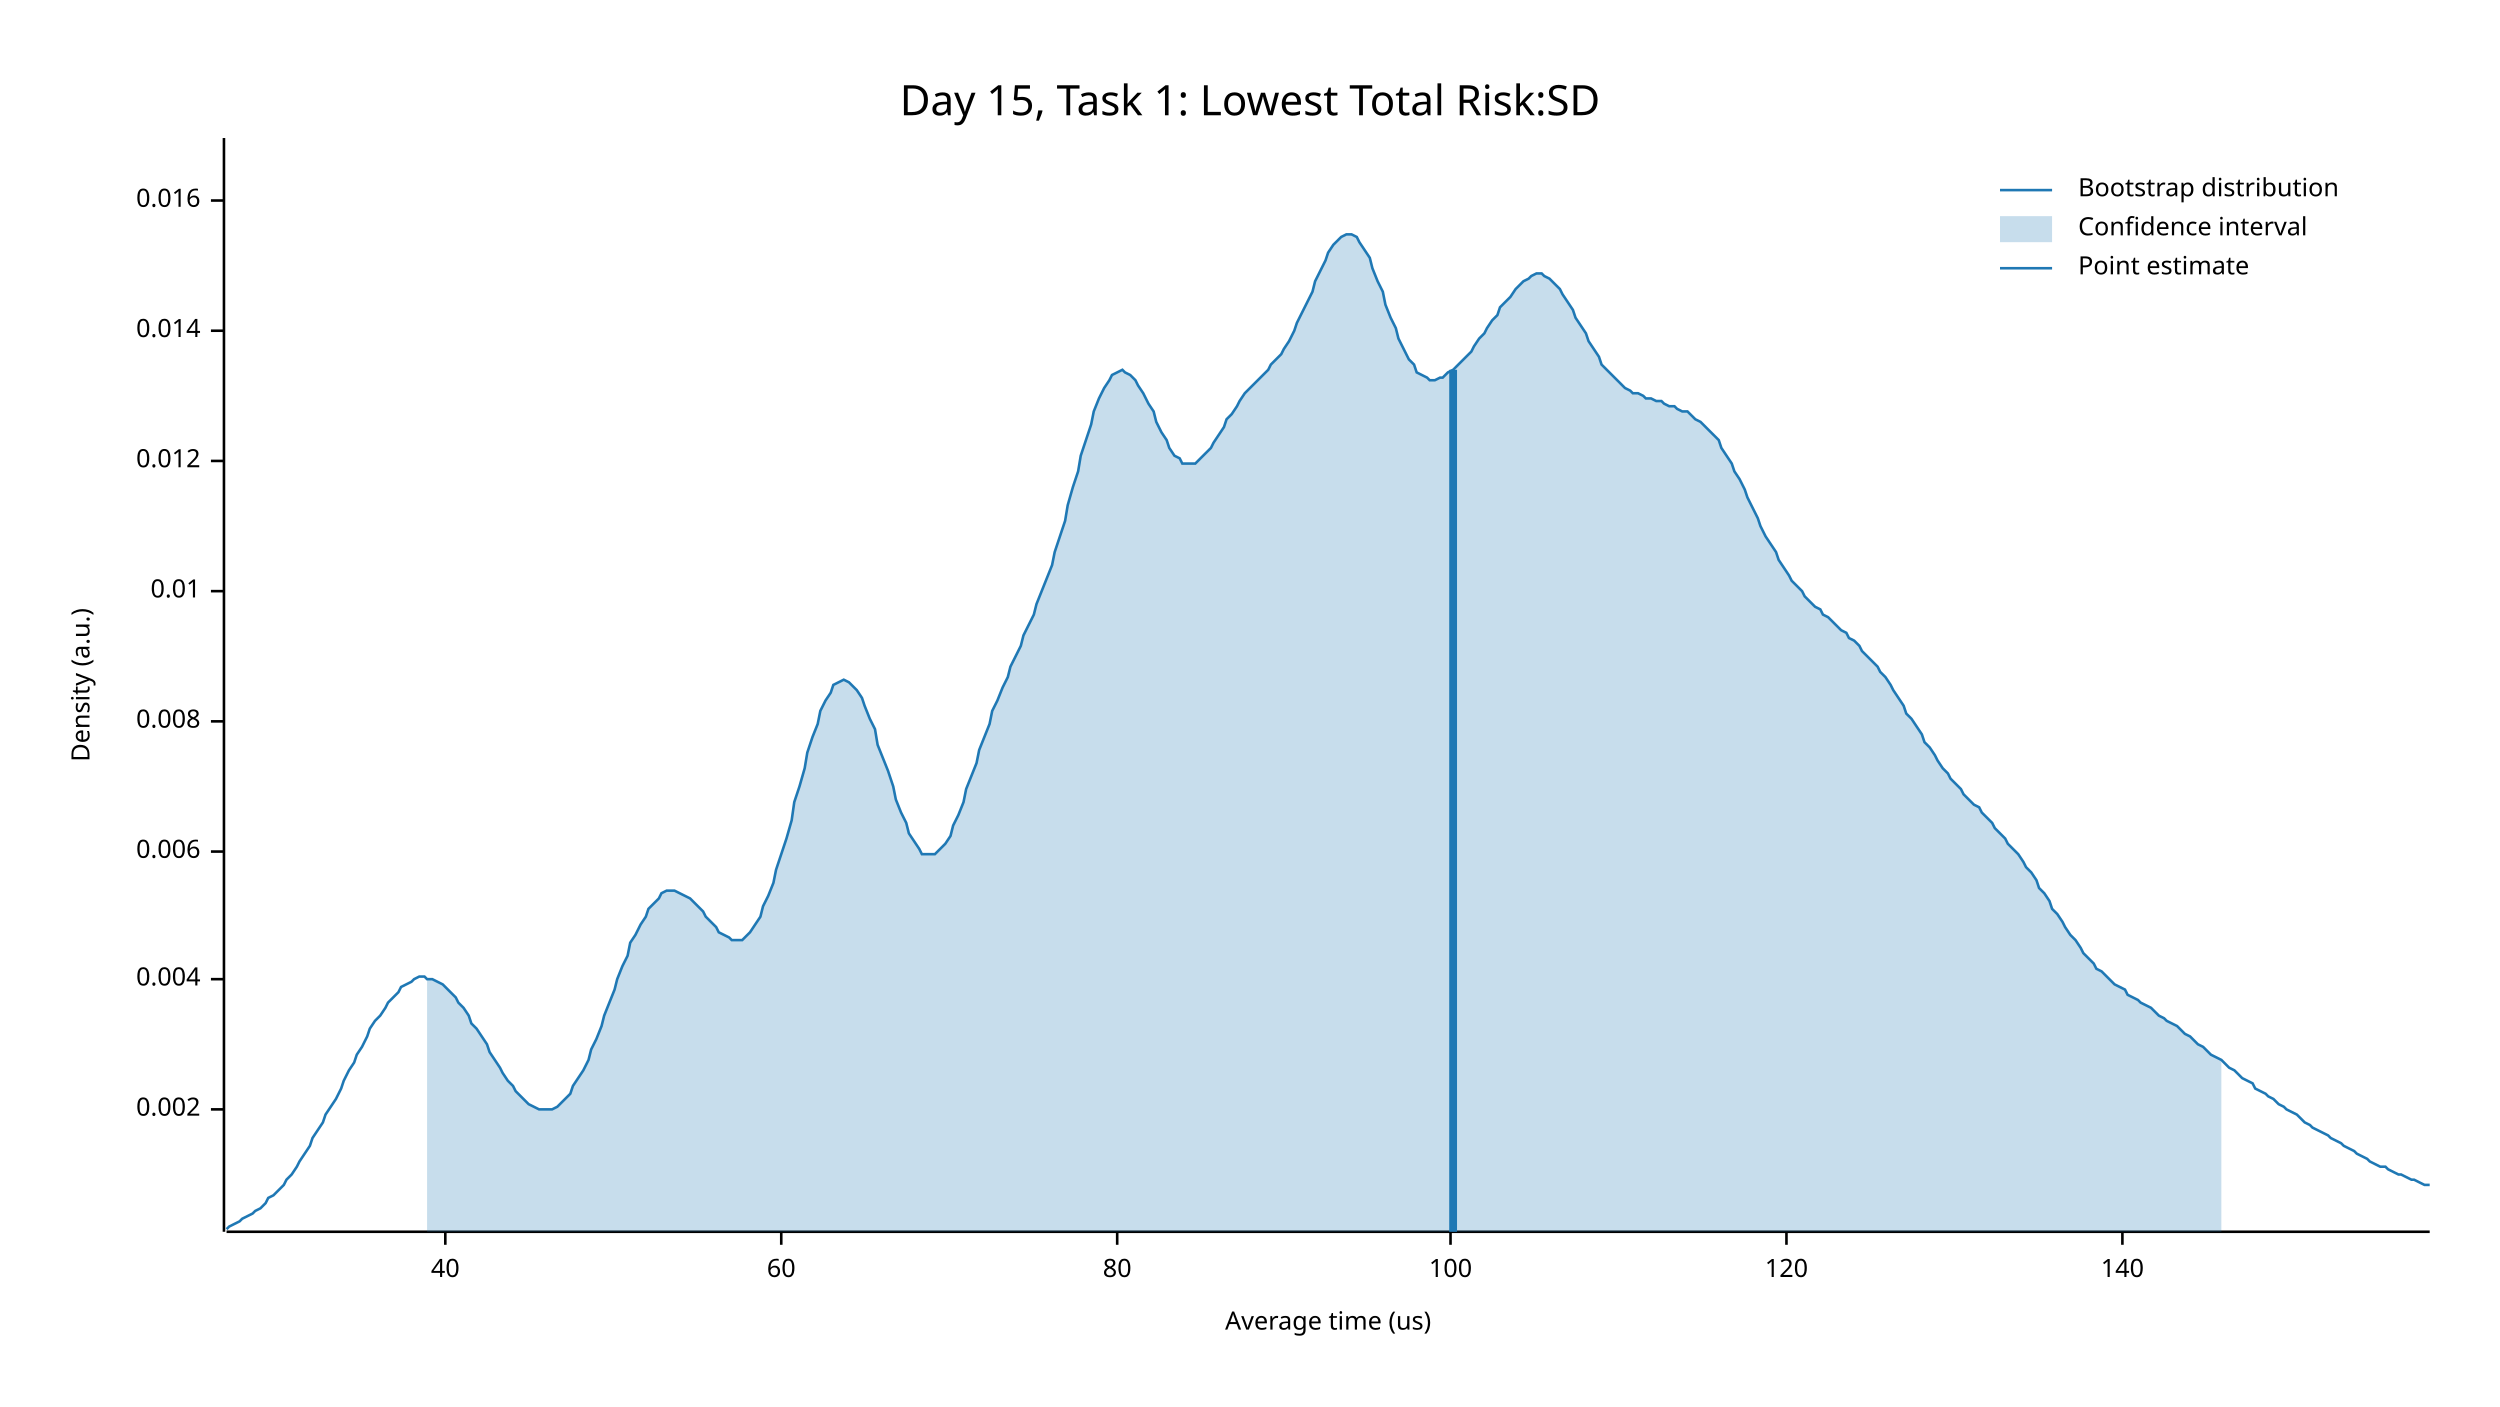
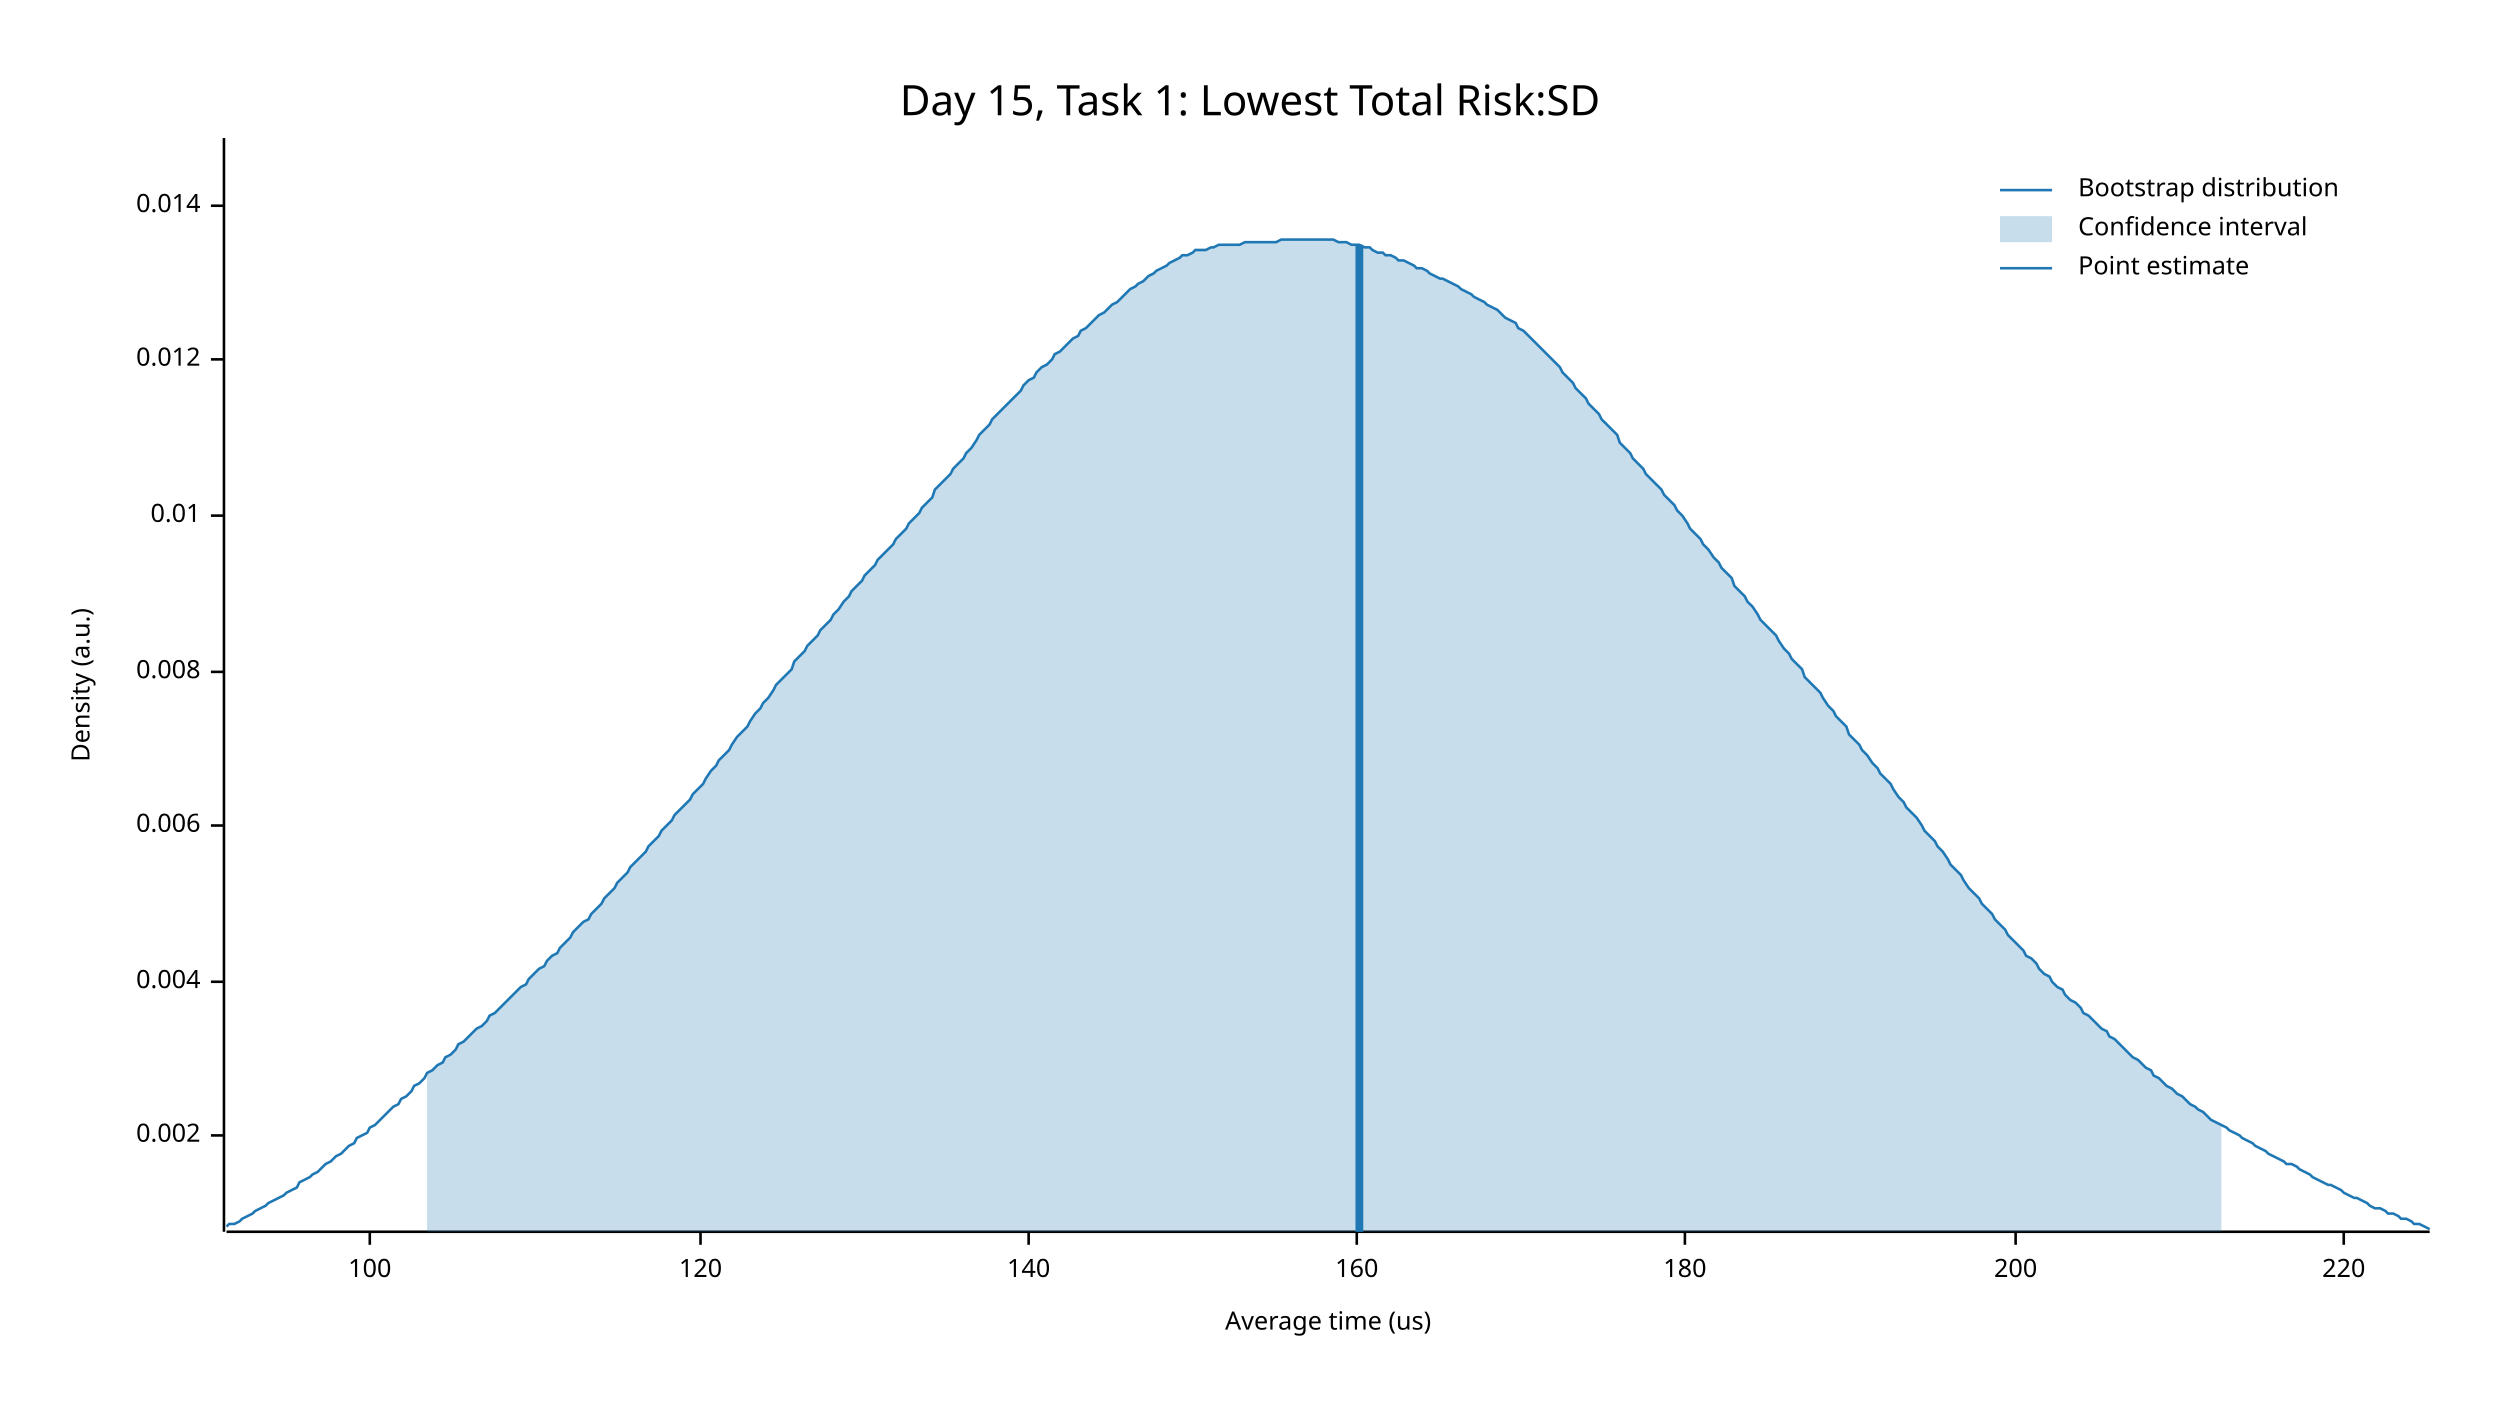
<svg xmlns="http://www.w3.org/2000/svg" width="960" height="540" viewBox="0 0 960 540">
  <text x="480" y="32" dy="0.76em" text-anchor="middle" font-family="sans-serif" font-size="16.129" opacity="1" fill="#000000">
Day 15, Task 1: Lowest Total Risk:SD
</text>
  <text x="27" y="263" dy="0.76em" text-anchor="middle" font-family="sans-serif" font-size="9.677" opacity="1" fill="#000000" transform="rotate(270, 27, 263)">
Density (a.u.)
</text>
  <text x="510" y="513" dy="-0.5ex" text-anchor="middle" font-family="sans-serif" font-size="9.677" opacity="1" fill="#000000">
Average time (us)
</text>
  <polyline fill="none" opacity="1" stroke="#000000" stroke-width="1" points="86,53 86,473 " />
-   <text x="77" y="426" dy="0.5ex" text-anchor="end" font-family="sans-serif" font-size="9.677" opacity="1" fill="#000000">
+   <text x="77" y="436" dy="0.5ex" text-anchor="end" font-family="sans-serif" font-size="9.677" opacity="1" fill="#000000">
0.002
</text>
-   <polyline fill="none" opacity="1" stroke="#000000" stroke-width="1" points="81,426 86,426 " />
-   <text x="77" y="376" dy="0.5ex" text-anchor="end" font-family="sans-serif" font-size="9.677" opacity="1" fill="#000000">
+   <polyline fill="none" opacity="1" stroke="#000000" stroke-width="1" points="81,436 86,436 " />
+   <text x="77" y="377" dy="0.5ex" text-anchor="end" font-family="sans-serif" font-size="9.677" opacity="1" fill="#000000">
0.004
</text>
-   <polyline fill="none" opacity="1" stroke="#000000" stroke-width="1" points="81,376 86,376 " />
-   <text x="77" y="327" dy="0.5ex" text-anchor="end" font-family="sans-serif" font-size="9.677" opacity="1" fill="#000000">
+   <polyline fill="none" opacity="1" stroke="#000000" stroke-width="1" points="81,377 86,377 " />
+   <text x="77" y="317" dy="0.5ex" text-anchor="end" font-family="sans-serif" font-size="9.677" opacity="1" fill="#000000">
0.006
</text>
-   <polyline fill="none" opacity="1" stroke="#000000" stroke-width="1" points="81,327 86,327 " />
-   <text x="77" y="277" dy="0.5ex" text-anchor="end" font-family="sans-serif" font-size="9.677" opacity="1" fill="#000000">
+   <polyline fill="none" opacity="1" stroke="#000000" stroke-width="1" points="81,317 86,317 " />
+   <text x="77" y="258" dy="0.5ex" text-anchor="end" font-family="sans-serif" font-size="9.677" opacity="1" fill="#000000">
0.008
</text>
-   <polyline fill="none" opacity="1" stroke="#000000" stroke-width="1" points="81,277 86,277 " />
-   <text x="77" y="227" dy="0.5ex" text-anchor="end" font-family="sans-serif" font-size="9.677" opacity="1" fill="#000000">
+   <polyline fill="none" opacity="1" stroke="#000000" stroke-width="1" points="81,258 86,258 " />
+   <text x="77" y="198" dy="0.5ex" text-anchor="end" font-family="sans-serif" font-size="9.677" opacity="1" fill="#000000">
0.01
</text>
-   <polyline fill="none" opacity="1" stroke="#000000" stroke-width="1" points="81,227 86,227 " />
-   <text x="77" y="177" dy="0.5ex" text-anchor="end" font-family="sans-serif" font-size="9.677" opacity="1" fill="#000000">
+   <polyline fill="none" opacity="1" stroke="#000000" stroke-width="1" points="81,198 86,198 " />
+   <text x="77" y="138" dy="0.5ex" text-anchor="end" font-family="sans-serif" font-size="9.677" opacity="1" fill="#000000">
0.012
</text>
-   <polyline fill="none" opacity="1" stroke="#000000" stroke-width="1" points="81,177 86,177 " />
-   <text x="77" y="127" dy="0.5ex" text-anchor="end" font-family="sans-serif" font-size="9.677" opacity="1" fill="#000000">
+   <polyline fill="none" opacity="1" stroke="#000000" stroke-width="1" points="81,138 86,138 " />
+   <text x="77" y="79" dy="0.5ex" text-anchor="end" font-family="sans-serif" font-size="9.677" opacity="1" fill="#000000">
0.014
</text>
-   <polyline fill="none" opacity="1" stroke="#000000" stroke-width="1" points="81,127 86,127 " />
-   <text x="77" y="77" dy="0.5ex" text-anchor="end" font-family="sans-serif" font-size="9.677" opacity="1" fill="#000000">
- 0.016
- </text>
-   <polyline fill="none" opacity="1" stroke="#000000" stroke-width="1" points="81,77 86,77 " />
+   <polyline fill="none" opacity="1" stroke="#000000" stroke-width="1" points="81,79 86,79 " />
  <polyline fill="none" opacity="1" stroke="#000000" stroke-width="1" points="87,473 933,473 " />
-   <text x="171" y="483" dy="0.76em" text-anchor="middle" font-family="sans-serif" font-size="9.677" opacity="1" fill="#000000">
- 40
- </text>
-   <polyline fill="none" opacity="1" stroke="#000000" stroke-width="1" points="171,473 171,478 " />
-   <text x="300" y="483" dy="0.76em" text-anchor="middle" font-family="sans-serif" font-size="9.677" opacity="1" fill="#000000">
- 60
- </text>
-   <polyline fill="none" opacity="1" stroke="#000000" stroke-width="1" points="300,473 300,478 " />
-   <text x="429" y="483" dy="0.76em" text-anchor="middle" font-family="sans-serif" font-size="9.677" opacity="1" fill="#000000">
- 80
- </text>
-   <polyline fill="none" opacity="1" stroke="#000000" stroke-width="1" points="429,473 429,478 " />
-   <text x="557" y="483" dy="0.76em" text-anchor="middle" font-family="sans-serif" font-size="9.677" opacity="1" fill="#000000">
+   <text x="142" y="483" dy="0.76em" text-anchor="middle" font-family="sans-serif" font-size="9.677" opacity="1" fill="#000000">
100
</text>
-   <polyline fill="none" opacity="1" stroke="#000000" stroke-width="1" points="557,473 557,478 " />
-   <text x="686" y="483" dy="0.76em" text-anchor="middle" font-family="sans-serif" font-size="9.677" opacity="1" fill="#000000">
+   <polyline fill="none" opacity="1" stroke="#000000" stroke-width="1" points="142,473 142,478 " />
+   <text x="269" y="483" dy="0.76em" text-anchor="middle" font-family="sans-serif" font-size="9.677" opacity="1" fill="#000000">
120
</text>
-   <polyline fill="none" opacity="1" stroke="#000000" stroke-width="1" points="686,473 686,478 " />
-   <text x="815" y="483" dy="0.76em" text-anchor="middle" font-family="sans-serif" font-size="9.677" opacity="1" fill="#000000">
+   <polyline fill="none" opacity="1" stroke="#000000" stroke-width="1" points="269,473 269,478 " />
+   <text x="395" y="483" dy="0.76em" text-anchor="middle" font-family="sans-serif" font-size="9.677" opacity="1" fill="#000000">
140
</text>
-   <polyline fill="none" opacity="1" stroke="#000000" stroke-width="1" points="815,473 815,478 " />
-   <polyline fill="none" opacity="1" stroke="#1F78B4" stroke-width="1" points="87,472 88,471 90,470 92,469 93,468 95,467 97,466 98,465 100,464 102,462 103,460 105,459 107,457 109,455 110,453 112,451 114,448 115,446 117,443 119,440 120,437 122,434 124,431 125,428 127,425 129,422 131,418 132,415 134,411 136,408 137,405 139,402 141,398 142,395 144,392 146,390 148,387 149,385 151,383 153,381 154,379 156,378 158,377 159,376 161,375 163,375 164,376 166,376 168,377 170,378 171,379 173,381 175,383 176,385 178,387 180,390 181,393 183,395 185,398 187,401 188,404 190,407 192,410 193,412 195,415 197,417 198,419 200,421 202,423 203,424 205,425 207,426 209,426 210,426 212,426 214,425 215,424 217,422 219,420 220,417 222,414 224,411 226,407 227,403 229,399 231,394 232,390 234,385 236,380 237,376 239,371 241,367 242,362 244,359 246,355 248,352 249,349 251,347 253,345 254,343 256,342 258,342 259,342 261,343 263,344 265,345 266,346 268,348 270,350 271,352 273,354 275,356 276,358 278,359 280,360 281,361 283,361 285,361 287,359 288,358 290,355 292,352 293,348 295,344 297,339 298,334 300,328 302,322 304,315 305,308 307,302 309,295 310,289 312,283 314,278 315,273 317,269 319,266 320,263 322,262 324,261 326,262 327,263 329,265 331,268 332,271 334,276 336,280 337,286 339,291 341,296 343,302 344,307 346,312 348,316 349,320 351,323 353,326 354,328 356,328 358,328 359,328 361,326 363,324 365,321 366,317 368,313 370,308 371,303 373,298 375,293 376,288 378,283 380,278 381,273 383,269 385,264 387,260 388,256 390,252 392,248 393,244 395,240 397,236 398,232 400,227 402,222 404,217 405,212 407,206 409,200 410,194 412,187 414,181 415,175 417,169 419,163 420,158 422,153 424,149 426,146 427,144 429,143 431,142 432,143 434,144 436,146 437,148 439,151 441,155 443,158 444,162 446,166 448,169 449,172 451,175 453,176 454,178 456,178 458,178 459,178 461,176 463,174 465,172 466,170 468,167 470,164 471,161 473,159 475,156 476,154 478,151 480,149 482,147 483,146 485,144 487,142 488,140 490,138 492,136 493,134 495,131 497,127 498,124 500,120 502,116 504,112 505,108 507,104 509,100 510,97 512,94 514,92 515,91 517,90 519,90 521,91 522,93 524,96 526,99 527,103 529,108 531,112 532,117 534,122 536,126 537,130 539,134 541,138 543,140 544,143 546,144 548,145 549,146 551,146 553,145 554,145 556,143 558,142 560,140 561,139 563,137 565,135 566,133 568,130 570,128 571,126 573,123 575,121 576,118 578,116 580,114 582,111 583,110 585,108 587,107 588,106 590,105 592,105 593,106 595,107 597,109 599,111 600,113 602,116 604,119 605,122 607,125 609,128 610,131 612,134 614,137 615,140 617,142 619,144 621,146 622,147 624,149 626,150 627,151 629,151 631,152 632,153 634,153 636,154 638,154 639,155 641,156 643,156 644,157 646,158 648,158 649,159 651,161 653,162 654,163 656,165 658,167 660,169 661,172 663,175 665,178 666,181 668,184 670,188 671,191 673,195 675,199 676,202 678,206 680,209 682,212 683,215 685,218 687,221 688,223 690,225 692,227 693,229 695,231 697,233 699,234 700,236 702,237 704,239 705,240 707,242 709,243 710,245 712,246 714,248 715,250 717,252 719,254 721,256 722,258 724,260 726,263 727,265 729,268 731,271 732,274 734,276 736,279 738,282 739,285 741,287 743,290 744,292 746,295 748,297 749,299 751,301 753,303 754,305 756,307 758,309 760,310 761,312 763,314 765,316 766,318 768,320 770,322 771,324 773,326 775,328 777,331 778,333 780,335 782,338 783,341 785,343 787,346 788,349 790,351 792,354 793,356 795,359 797,361 799,364 800,366 802,368 804,370 805,372 807,373 809,375 810,376 812,378 814,379 816,380 817,382 819,383 821,384 822,385 824,386 826,387 827,388 829,390 831,391 832,392 834,393 836,394 838,396 839,397 841,398 843,400 844,401 846,402 848,404 849,405 851,406 853,407 855,409 856,410 858,411 860,413 861,414 863,415 865,416 866,418 868,419 870,420 871,421 873,422 875,424 877,425 878,426 880,427 882,428 883,429 885,431 887,432 888,433 890,434 892,435 894,436 895,437 897,438 899,439 900,440 902,441 904,442 905,443 907,444 909,445 910,446 912,447 914,448 916,448 917,449 919,450 921,451 922,451 924,452 926,453 927,453 929,454 931,455 933,455 " />
-   <polygon opacity="0.25" fill="#1F78B4" points="164,376 166,376 168,377 170,378 171,379 173,381 175,383 176,385 178,387 180,390 181,393 183,395 185,398 187,401 188,404 190,407 192,410 193,412 195,415 197,417 198,419 200,421 202,423 203,424 205,425 207,426 209,426 210,426 212,426 214,425 215,424 217,422 219,420 220,417 222,414 224,411 226,407 227,403 229,399 231,394 232,390 234,385 236,380 237,376 239,371 241,367 242,362 244,359 246,355 248,352 249,349 251,347 253,345 254,343 256,342 258,342 259,342 261,343 263,344 265,345 266,346 268,348 270,350 271,352 273,354 275,356 276,358 278,359 280,360 281,361 283,361 285,361 287,359 288,358 290,355 292,352 293,348 295,344 297,339 298,334 300,328 302,322 304,315 305,308 307,302 309,295 310,289 312,283 314,278 315,273 317,269 319,266 320,263 322,262 324,261 326,262 327,263 329,265 331,268 332,271 334,276 336,280 337,286 339,291 341,296 343,302 344,307 346,312 348,316 349,320 351,323 353,326 354,328 356,328 358,328 359,328 361,326 363,324 365,321 366,317 368,313 370,308 371,303 373,298 375,293 376,288 378,283 380,278 381,273 383,269 385,264 387,260 388,256 390,252 392,248 393,244 395,240 397,236 398,232 400,227 402,222 404,217 405,212 407,206 409,200 410,194 412,187 414,181 415,175 417,169 419,163 420,158 422,153 424,149 426,146 427,144 429,143 431,142 432,143 434,144 436,146 437,148 439,151 441,155 443,158 444,162 446,166 448,169 449,172 451,175 453,176 454,178 456,178 458,178 459,178 461,176 463,174 465,172 466,170 468,167 470,164 471,161 473,159 475,156 476,154 478,151 480,149 482,147 483,146 485,144 487,142 488,140 490,138 492,136 493,134 495,131 497,127 498,124 500,120 502,116 504,112 505,108 507,104 509,100 510,97 512,94 514,92 515,91 517,90 519,90 521,91 522,93 524,96 526,99 527,103 529,108 531,112 532,117 534,122 536,126 537,130 539,134 541,138 543,140 544,143 546,144 548,145 549,146 551,146 553,145 554,145 556,143 558,142 560,140 561,139 563,137 565,135 566,133 568,130 570,128 571,126 573,123 575,121 576,118 578,116 580,114 582,111 583,110 585,108 587,107 588,106 590,105 592,105 593,106 595,107 597,109 599,111 600,113 602,116 604,119 605,122 607,125 609,128 610,131 612,134 614,137 615,140 617,142 619,144 621,146 622,147 624,149 626,150 627,151 629,151 631,152 632,153 634,153 636,154 638,154 639,155 641,156 643,156 644,157 646,158 648,158 649,159 651,161 653,162 654,163 656,165 658,167 660,169 661,172 663,175 665,178 666,181 668,184 670,188 671,191 673,195 675,199 676,202 678,206 680,209 682,212 683,215 685,218 687,221 688,223 690,225 692,227 693,229 695,231 697,233 699,234 700,236 702,237 704,239 705,240 707,242 709,243 710,245 712,246 714,248 715,250 717,252 719,254 721,256 722,258 724,260 726,263 727,265 729,268 731,271 732,274 734,276 736,279 738,282 739,285 741,287 743,290 744,292 746,295 748,297 749,299 751,301 753,303 754,305 756,307 758,309 760,310 761,312 763,314 765,316 766,318 768,320 770,322 771,324 773,326 775,328 777,331 778,333 780,335 782,338 783,341 785,343 787,346 788,349 790,351 792,354 793,356 795,359 797,361 799,364 800,366 802,368 804,370 805,372 807,373 809,375 810,376 812,378 814,379 816,380 817,382 819,383 821,384 822,385 824,386 826,387 827,388 829,390 831,391 832,392 834,393 836,394 838,396 839,397 841,398 843,400 844,401 846,402 848,404 849,405 851,406 853,407 853,473 164,473 " />
-   <polyline fill="none" opacity="1" stroke="#1F78B4" stroke-width="3" points="558,473 558,142 " />
+   <polyline fill="none" opacity="1" stroke="#000000" stroke-width="1" points="395,473 395,478 " />
+   <text x="521" y="483" dy="0.76em" text-anchor="middle" font-family="sans-serif" font-size="9.677" opacity="1" fill="#000000">
+ 160
+ </text>
+   <polyline fill="none" opacity="1" stroke="#000000" stroke-width="1" points="521,473 521,478 " />
+   <text x="647" y="483" dy="0.76em" text-anchor="middle" font-family="sans-serif" font-size="9.677" opacity="1" fill="#000000">
+ 180
+ </text>
+   <polyline fill="none" opacity="1" stroke="#000000" stroke-width="1" points="647,473 647,478 " />
+   <text x="774" y="483" dy="0.76em" text-anchor="middle" font-family="sans-serif" font-size="9.677" opacity="1" fill="#000000">
+ 200
+ </text>
+   <polyline fill="none" opacity="1" stroke="#000000" stroke-width="1" points="774,473 774,478 " />
+   <text x="900" y="483" dy="0.76em" text-anchor="middle" font-family="sans-serif" font-size="9.677" opacity="1" fill="#000000">
+ 220
+ </text>
+   <polyline fill="none" opacity="1" stroke="#000000" stroke-width="1" points="900,473 900,478 " />
+   <polyline fill="none" opacity="1" stroke="#1F78B4" stroke-width="1" points="87,471 88,470 90,470 92,469 93,468 95,467 97,466 98,465 100,464 102,463 103,462 105,461 107,460 109,459 110,458 112,457 114,456 115,454 117,453 119,452 120,451 122,450 124,448 125,447 127,446 129,444 131,443 132,442 134,440 136,439 137,437 139,436 141,435 142,433 144,432 146,430 148,428 149,427 151,425 153,424 154,422 156,421 158,419 159,417 161,416 163,414 164,412 166,411 168,409 170,408 171,406 173,405 175,403 176,401 178,400 180,398 181,397 183,395 185,394 187,392 188,390 190,389 192,387 193,386 195,384 197,382 198,381 200,379 202,378 203,376 205,374 207,372 209,371 210,369 212,367 214,366 215,364 217,362 219,360 220,358 222,356 224,354 226,353 227,351 229,349 231,347 232,345 234,343 236,341 237,339 239,337 241,335 242,333 244,331 246,329 248,327 249,325 251,323 253,321 254,319 256,317 258,315 259,313 261,311 263,309 265,307 266,305 268,303 270,301 271,299 273,296 275,294 276,292 278,290 280,288 281,286 283,283 285,281 287,279 288,277 290,274 292,272 293,270 295,268 297,265 298,263 300,261 302,259 304,257 305,254 307,252 309,250 310,248 312,246 314,244 315,242 317,240 319,238 320,236 322,234 324,231 326,229 327,227 329,225 331,223 332,221 334,219 336,217 337,215 339,213 341,211 343,209 344,207 346,205 348,203 349,201 351,199 353,197 354,195 356,193 358,191 359,188 361,186 363,184 365,182 366,180 368,178 370,176 371,174 373,172 375,169 376,167 378,165 380,163 381,161 383,159 385,157 387,155 388,154 390,152 392,150 393,148 395,146 397,145 398,143 400,141 402,140 404,138 405,136 407,135 409,133 410,132 412,130 414,129 415,127 417,126 419,124 420,123 422,121 424,120 426,118 427,117 429,116 431,114 432,113 434,111 436,110 437,109 439,108 441,106 443,105 444,104 446,103 448,102 449,101 451,100 453,99 454,98 456,98 458,97 459,96 461,96 463,96 465,95 466,95 468,94 470,94 471,94 473,94 475,94 476,94 478,93 480,93 482,93 483,93 485,93 487,93 488,93 490,93 492,92 493,92 495,92 497,92 498,92 500,92 502,92 504,92 505,92 507,92 509,92 510,92 512,92 514,93 515,93 517,93 519,94 521,94 522,94 524,95 526,95 527,96 529,97 531,97 532,98 534,98 536,99 537,100 539,100 541,101 543,102 544,103 546,103 548,104 549,105 551,106 553,107 554,107 556,108 558,109 560,110 561,111 563,112 565,113 566,114 568,115 570,116 571,117 573,118 575,119 576,120 578,122 580,123 582,124 583,126 585,127 587,129 588,130 590,132 592,134 593,135 595,137 597,139 599,141 600,143 602,145 604,147 605,149 607,151 609,153 610,155 612,157 614,159 615,161 617,163 619,165 621,167 622,170 624,172 626,174 627,176 629,178 631,180 632,182 634,184 636,186 638,188 639,190 641,192 643,194 644,196 646,198 648,201 649,203 651,205 653,207 654,209 656,211 658,214 660,216 661,218 663,220 665,222 666,225 668,227 670,229 671,231 673,233 675,236 676,238 678,240 680,242 682,244 683,246 685,249 687,251 688,253 690,255 692,257 693,260 695,262 697,264 699,266 700,268 702,271 704,273 705,275 707,277 709,279 710,282 712,284 714,286 715,288 717,290 719,293 721,295 722,297 724,299 726,301 727,303 729,306 731,308 732,310 734,312 736,314 738,317 739,319 741,321 743,323 744,325 746,327 748,330 749,332 751,334 753,336 754,338 756,341 758,343 760,345 761,347 763,349 765,351 766,353 768,355 770,357 771,359 773,361 775,363 777,365 778,367 780,368 782,370 783,372 785,374 787,375 788,377 790,379 792,380 793,382 795,384 797,385 799,387 800,389 802,390 804,392 805,393 807,395 809,396 810,398 812,399 814,401 816,403 817,404 819,406 821,407 822,408 824,410 826,411 827,413 829,414 831,416 832,417 834,418 836,420 838,421 839,422 841,424 843,425 844,426 846,427 848,429 849,430 851,431 853,432 855,433 856,434 858,435 860,436 861,437 863,438 865,439 866,440 868,441 870,442 871,443 873,444 875,445 877,446 878,447 880,447 882,448 883,449 885,450 887,451 888,452 890,453 892,454 894,455 895,455 897,456 899,457 900,458 902,459 904,460 905,460 907,461 909,462 910,463 912,464 914,464 916,465 917,466 919,466 921,467 922,468 924,468 926,469 927,470 929,470 931,471 933,472 " />
+   <polygon opacity="0.25" fill="#1F78B4" points="164,412 166,411 168,409 170,408 171,406 173,405 175,403 176,401 178,400 180,398 181,397 183,395 185,394 187,392 188,390 190,389 192,387 193,386 195,384 197,382 198,381 200,379 202,378 203,376 205,374 207,372 209,371 210,369 212,367 214,366 215,364 217,362 219,360 220,358 222,356 224,354 226,353 227,351 229,349 231,347 232,345 234,343 236,341 237,339 239,337 241,335 242,333 244,331 246,329 248,327 249,325 251,323 253,321 254,319 256,317 258,315 259,313 261,311 263,309 265,307 266,305 268,303 270,301 271,299 273,296 275,294 276,292 278,290 280,288 281,286 283,283 285,281 287,279 288,277 290,274 292,272 293,270 295,268 297,265 298,263 300,261 302,259 304,257 305,254 307,252 309,250 310,248 312,246 314,244 315,242 317,240 319,238 320,236 322,234 324,231 326,229 327,227 329,225 331,223 332,221 334,219 336,217 337,215 339,213 341,211 343,209 344,207 346,205 348,203 349,201 351,199 353,197 354,195 356,193 358,191 359,188 361,186 363,184 365,182 366,180 368,178 370,176 371,174 373,172 375,169 376,167 378,165 380,163 381,161 383,159 385,157 387,155 388,154 390,152 392,150 393,148 395,146 397,145 398,143 400,141 402,140 404,138 405,136 407,135 409,133 410,132 412,130 414,129 415,127 417,126 419,124 420,123 422,121 424,120 426,118 427,117 429,116 431,114 432,113 434,111 436,110 437,109 439,108 441,106 443,105 444,104 446,103 448,102 449,101 451,100 453,99 454,98 456,98 458,97 459,96 461,96 463,96 465,95 466,95 468,94 470,94 471,94 473,94 475,94 476,94 478,93 480,93 482,93 483,93 485,93 487,93 488,93 490,93 492,92 493,92 495,92 497,92 498,92 500,92 502,92 504,92 505,92 507,92 509,92 510,92 512,92 514,93 515,93 517,93 519,94 521,94 522,94 524,95 526,95 527,96 529,97 531,97 532,98 534,98 536,99 537,100 539,100 541,101 543,102 544,103 546,103 548,104 549,105 551,106 553,107 554,107 556,108 558,109 560,110 561,111 563,112 565,113 566,114 568,115 570,116 571,117 573,118 575,119 576,120 578,122 580,123 582,124 583,126 585,127 587,129 588,130 590,132 592,134 593,135 595,137 597,139 599,141 600,143 602,145 604,147 605,149 607,151 609,153 610,155 612,157 614,159 615,161 617,163 619,165 621,167 622,170 624,172 626,174 627,176 629,178 631,180 632,182 634,184 636,186 638,188 639,190 641,192 643,194 644,196 646,198 648,201 649,203 651,205 653,207 654,209 656,211 658,214 660,216 661,218 663,220 665,222 666,225 668,227 670,229 671,231 673,233 675,236 676,238 678,240 680,242 682,244 683,246 685,249 687,251 688,253 690,255 692,257 693,260 695,262 697,264 699,266 700,268 702,271 704,273 705,275 707,277 709,279 710,282 712,284 714,286 715,288 717,290 719,293 721,295 722,297 724,299 726,301 727,303 729,306 731,308 732,310 734,312 736,314 738,317 739,319 741,321 743,323 744,325 746,327 748,330 749,332 751,334 753,336 754,338 756,341 758,343 760,345 761,347 763,349 765,351 766,353 768,355 770,357 771,359 773,361 775,363 777,365 778,367 780,368 782,370 783,372 785,374 787,375 788,377 790,379 792,380 793,382 795,384 797,385 799,387 800,389 802,390 804,392 805,393 807,395 809,396 810,398 812,399 814,401 816,403 817,404 819,406 821,407 822,408 824,410 826,411 827,413 829,414 831,416 832,417 834,418 836,420 838,421 839,422 841,424 843,425 844,426 846,427 848,429 849,430 851,431 853,432 853,473 164,473 " />
+   <polyline fill="none" opacity="1" stroke="#1F78B4" stroke-width="3" points="522,473 522,94 " />
  <text x="798" y="68" dy="0.76em" text-anchor="start" font-family="sans-serif" font-size="9.677" opacity="1" fill="#000000">
Bootstrap distribution
</text>
  <text x="798" y="83" dy="0.76em" text-anchor="start" font-family="sans-serif" font-size="9.677" opacity="1" fill="#000000">
Confidence interval
</text>
  <text x="798" y="98" dy="0.76em" text-anchor="start" font-family="sans-serif" font-size="9.677" opacity="1" fill="#000000">
Point estimate
</text>
  <polyline fill="none" opacity="1" stroke="#1F78B4" stroke-width="1" points="768,73 788,73 " />
  <rect x="768" y="83" width="20" height="10" opacity="0.25" fill="#1F78B4" stroke="none" />
  <polyline fill="none" opacity="1" stroke="#1F78B4" stroke-width="1" points="768,103 788,103 " />
</svg>
